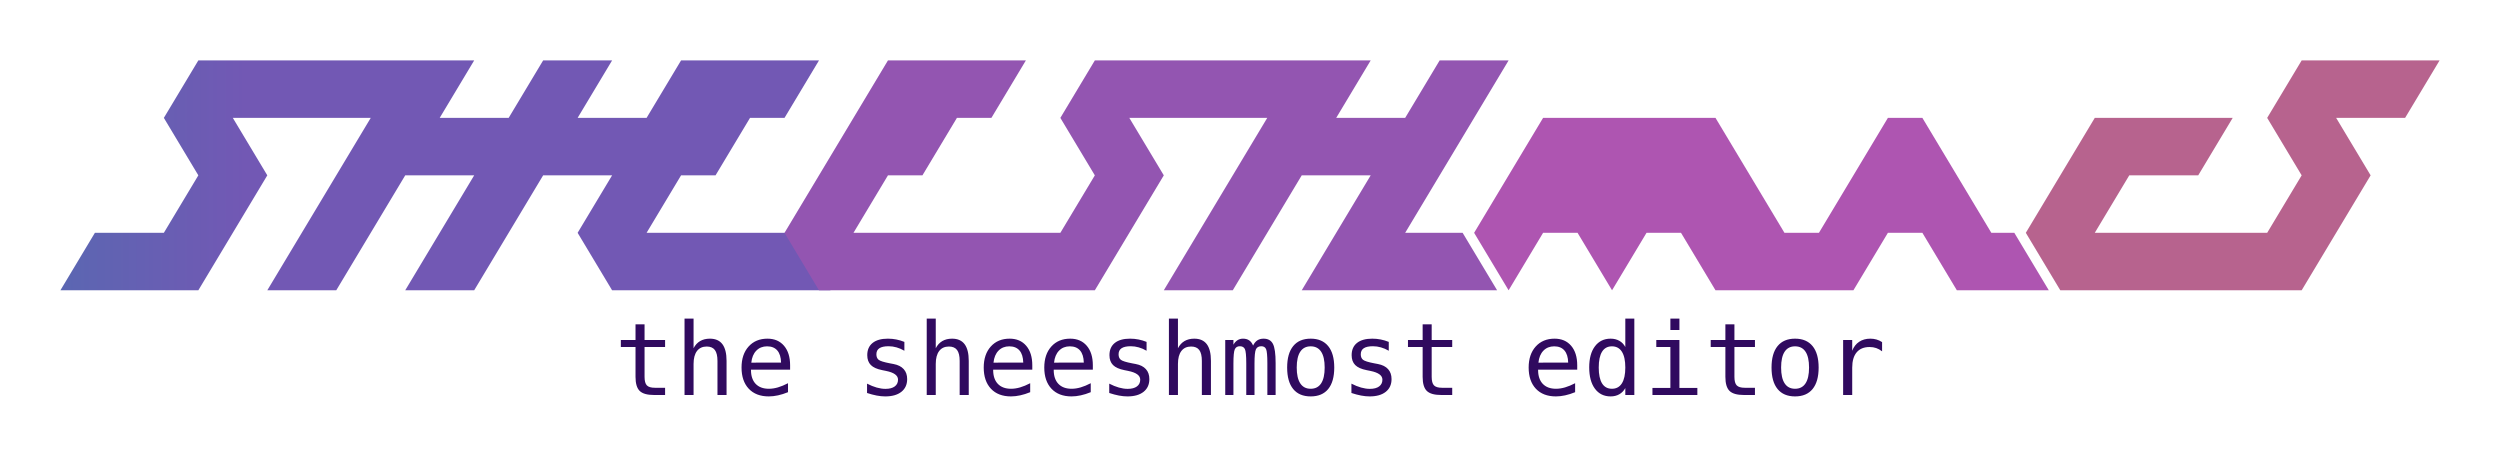
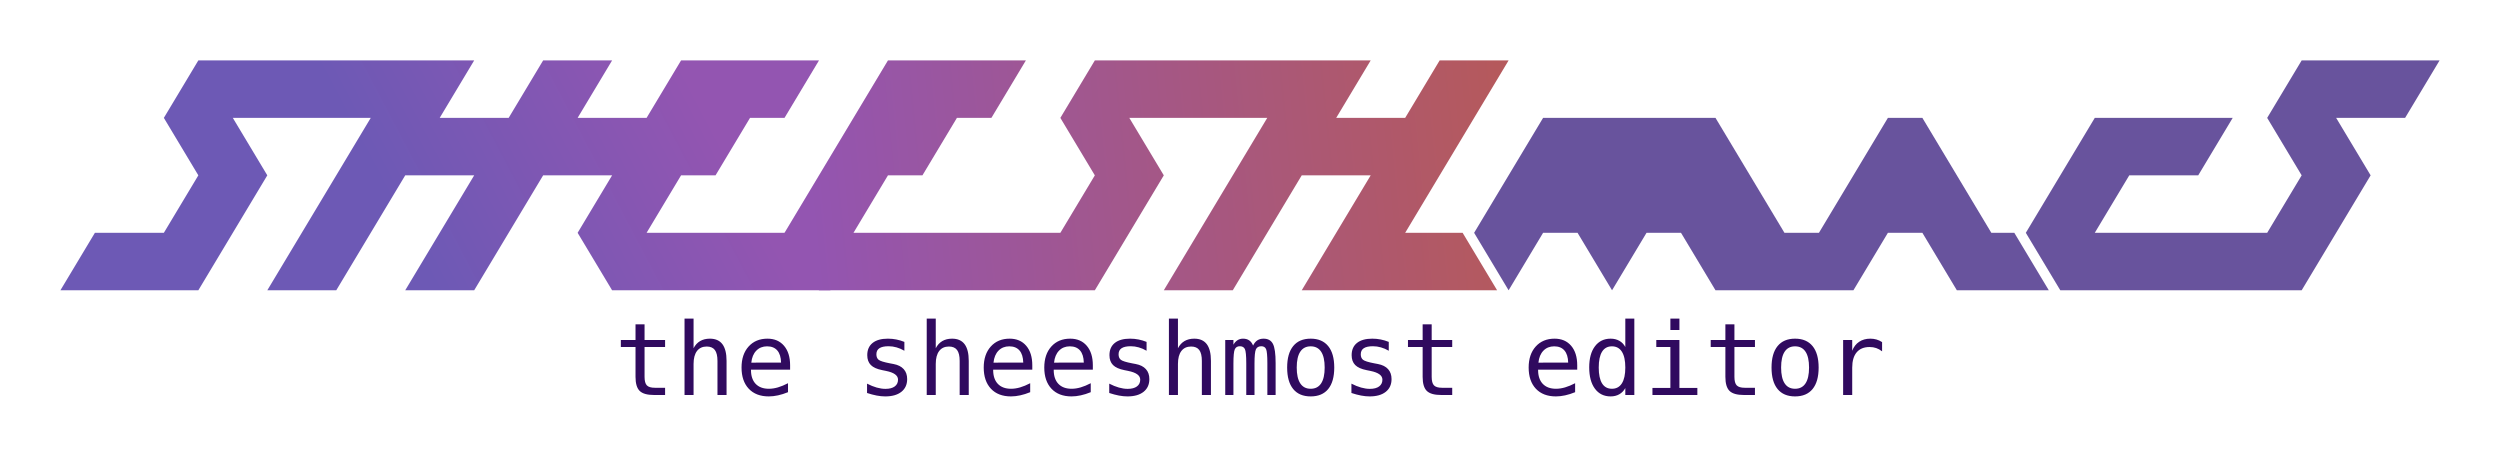
<svg xmlns="http://www.w3.org/2000/svg" xmlns:xlink="http://www.w3.org/1999/xlink" width="1655.256" height="302.599" id="svg4753" version="1.1">
  <defs id="defs5229">
+     <linearGradient id="linearGradient4383">
+       <stop style="stop-color:#9355b1;stop-opacity:1" offset="0" id="stop4387" />
+       <stop style="stop-color:#b5595c;stop-opacity:1" offset="1" id="stop4385" />
+     </linearGradient>
    <linearGradient id="linearGradient7894">
      <stop style="stop-color:#6d59b5;stop-opacity:1" offset="0" id="stop7896" />
      <stop style="stop-color:#9355b1;stop-opacity:1" offset="1" id="stop7898" />
    </linearGradient>
-     <linearGradient id="linearGradient7886">
-       <stop style="stop-color:#556ab1;stop-opacity:1" offset="0" id="stop7888" />
-       <stop style="stop-color:#7258b4;stop-opacity:1" offset="1" id="stop7890" />
-     </linearGradient>
-     <linearGradient xlink:href="#linearGradient7886" id="linearGradient7892" x1="24.048" y1="30" x2="178.048" y2="30" gradientUnits="userSpaceOnUse" gradientTransform="matrix(0.2628144,0,0,0.2628144,-14.58512,8.306296)" />
-     <linearGradient xlink:href="#linearGradient7894" id="linearGradient7900" x1="169.524" y1="30" x2="318.048" y2="30" gradientUnits="userSpaceOnUse" gradientTransform="matrix(0.2628144,0,0,0.2628144,-14.58512,8.306296)" />
+     <linearGradient xlink:href="#linearGradient7894" id="linearGradient7892" x1="345.008" y1="273.152" x2="533.098" y2="174.157" gradientUnits="userSpaceOnUse" gradientTransform="matrix(0.2628144,0,0,0.2628144,-14.58512,8.306296)" />
+     <linearGradient xlink:href="#linearGradient4383" id="linearGradient4381" x1="131.203" y1="52.265" x2="252" y2="40" gradientUnits="userSpaceOnUse" />
  </defs>
  <g id="layer3" style="display:inline" transform="translate(-3.478442,-29.42275)">
    <g id="g9725" transform="matrix(3.804967,0,0,3.804967,43.47844,-6.676585)">
      <path id="path5779" d="M 134,60 96,60 90,50 96,40 84,40 72,60 60,60 72,40 60,40 48,60 36,60 54,30 30,30 36,40 24,60 0,60 6,50 l 12,0 6,-10 -6,-10 6,-10 48,0 -6,10 12,0 6,-10 12,0 -6,10 12,0 6,-10 24,0 -6,10 -6,0 -6,10 -6,0 -6,10 26,0 z" style="color:#000000;clip-rule:nonzero;display:inline;overflow:visible;visibility:visible;opacity:1;isolation:auto;mix-blend-mode:normal;color-interpolation:sRGB;color-interpolation-filters:linearRGB;solid-color:#000000;solid-opacity:1;fill:url(#linearGradient7892);fill-opacity:1;fill-rule:evenodd;stroke:none;stroke-width:3.543;stroke-linecap:butt;stroke-linejoin:miter;stroke-miterlimit:4;stroke-dasharray:none;stroke-dashoffset:0;stroke-opacity:1;color-rendering:auto;image-rendering:auto;shape-rendering:auto;text-rendering:auto;enable-background:accumulate" />
-       <path id="path5777" d="m 132,60 48,0 12,-20 -6,-10 24,0 -18,30 12,0 12,-20 12,0 -12,20 34,0 -6,-10 -10,0 18,-30 -12,0 -6,10 -12,0 6,-10 -48,0 -6,10 6,10 -6,10 -36,0 6,-10 6,0 6,-10 6,0 6,-10 -24,0 -18,30 z" style="color:#000000;clip-rule:nonzero;display:inline;overflow:visible;visibility:visible;opacity:1;isolation:auto;mix-blend-mode:normal;color-interpolation:sRGB;color-interpolation-filters:linearRGB;solid-color:#000000;solid-opacity:1;fill:url(#linearGradient7900);fill-opacity:1;fill-rule:evenodd;stroke:none;stroke-width:3.543;stroke-linecap:butt;stroke-linejoin:miter;stroke-miterlimit:4;stroke-dasharray:none;stroke-dashoffset:0;stroke-opacity:1;color-rendering:auto;image-rendering:auto;shape-rendering:auto;text-rendering:auto;enable-background:accumulate" />
-       <path id="path5775" d="m 348,60 42,0 12,-20 -6,-10 12,0 6,-10 -24,0 -6,10 6,10 -6,10 -30,0 6,-10 12,0 6,-10 -24,0 -12,20 z" style="color:#000000;clip-rule:nonzero;display:inline;overflow:visible;visibility:visible;opacity:1;isolation:auto;mix-blend-mode:normal;color-interpolation:sRGB;color-interpolation-filters:linearRGB;solid-color:#000000;solid-opacity:1;fill:#b7638e;fill-opacity:1;fill-rule:evenodd;stroke:none;stroke-width:3.543;stroke-linecap:butt;stroke-linejoin:miter;stroke-miterlimit:4;stroke-dasharray:none;stroke-dashoffset:0;stroke-opacity:1;color-rendering:auto;image-rendering:auto;shape-rendering:auto;text-rendering:auto;enable-background:accumulate" />
-       <path id="path5773" d="m 346,60 -16,0 -6,-10 -6,0 -6,10 -24,0 -6,-10 -6,0 -6,10 -6,-10 -6,0 -6,10 -6,-10 12,-20 30,0 12,20 6,0 12,-20 6,0 12,20 4,0 z" style="color:#000000;clip-rule:nonzero;display:inline;overflow:visible;visibility:visible;opacity:1;isolation:auto;mix-blend-mode:normal;color-interpolation:sRGB;color-interpolation-filters:linearRGB;solid-color:#000000;solid-opacity:1;fill:#ae55b1;fill-opacity:1;fill-rule:evenodd;stroke:none;stroke-width:3.543;stroke-linecap:butt;stroke-linejoin:miter;stroke-miterlimit:4;stroke-dasharray:none;stroke-dashoffset:0;stroke-opacity:1;color-rendering:auto;image-rendering:auto;shape-rendering:auto;text-rendering:auto;enable-background:accumulate" />
+       <path id="path5777" d="m 132,60 48,0 12,-20 -6,-10 24,0 -18,30 12,0 12,-20 12,0 -12,20 34,0 -6,-10 -10,0 18,-30 -12,0 -6,10 -12,0 6,-10 -48,0 -6,10 6,10 -6,10 -36,0 6,-10 6,0 6,-10 6,0 6,-10 -24,0 -18,30 z" style="color:#000000;clip-rule:nonzero;display:inline;overflow:visible;visibility:visible;opacity:1;isolation:auto;mix-blend-mode:normal;color-interpolation:sRGB;color-interpolation-filters:linearRGB;solid-color:#000000;solid-opacity:1;fill:url(#linearGradient4381);fill-opacity:1;fill-rule:evenodd;stroke:none;stroke-width:3.543;stroke-linecap:butt;stroke-linejoin:miter;stroke-miterlimit:4;stroke-dasharray:none;stroke-dashoffset:0;stroke-opacity:1;color-rendering:auto;image-rendering:auto;shape-rendering:auto;text-rendering:auto;enable-background:accumulate" />
+       <path id="path5775" d="m 348,60 42,0 12,-20 -6,-10 12,0 6,-10 -24,0 -6,10 6,10 -6,10 -30,0 6,-10 12,0 6,-10 -24,0 -12,20 z" style="color:#000000;clip-rule:nonzero;display:inline;overflow:visible;visibility:visible;opacity:1;isolation:auto;mix-blend-mode:normal;color-interpolation:sRGB;color-interpolation-filters:linearRGB;solid-color:#000000;solid-opacity:1;fill:#68539d;fill-opacity:1;fill-rule:evenodd;stroke:none;stroke-width:3.543;stroke-linecap:butt;stroke-linejoin:miter;stroke-miterlimit:4;stroke-dasharray:none;stroke-dashoffset:0;stroke-opacity:1;color-rendering:auto;image-rendering:auto;shape-rendering:auto;text-rendering:auto;enable-background:accumulate" />
+       <path id="path5773" d="m 346,60 -16,0 -6,-10 -6,0 -6,10 -24,0 -6,-10 -6,0 -6,10 -6,-10 -6,0 -6,10 -6,-10 12,-20 30,0 12,20 6,0 12,-20 6,0 12,20 4,0 z" style="color:#000000;clip-rule:nonzero;display:inline;overflow:visible;visibility:visible;opacity:1;isolation:auto;mix-blend-mode:normal;color-interpolation:sRGB;color-interpolation-filters:linearRGB;solid-color:#000000;solid-opacity:1;fill:#68539d;fill-opacity:1;fill-rule:evenodd;stroke:none;stroke-width:3.543;stroke-linecap:butt;stroke-linejoin:miter;stroke-miterlimit:4;stroke-dasharray:none;stroke-dashoffset:0;stroke-opacity:1;color-rendering:auto;image-rendering:auto;shape-rendering:auto;text-rendering:auto;enable-background:accumulate" />
    </g>
    <text xml:space="preserve" style="font-style:normal;font-weight:normal;font-size:152.199px;line-height:125%;font-family:sans-serif;letter-spacing:0px;word-spacing:0px;fill:#300a5f;fill-opacity:1;stroke:none;stroke-width:1px;stroke-linecap:butt;stroke-linejoin:miter;stroke-opacity:1" x="410.275" y="290.948" id="text7902">
      <tspan id="tspan7904" x="410.275" y="290.948" style="font-style:normal;font-variant:normal;font-weight:normal;font-stretch:normal;font-size:66.587px;font-family:monospace;-inkscape-font-specification:monospace;fill:#300a5f;fill-opacity:1">the sheeshmost editor</tspan>
    </text>
  </g>
  <g id="layer4" style="display:none" transform="translate(-3.478442,-29.42275)">
    <line x1="30" y1="20" x2="24" y2="20" id="line7933" style="stroke:#000000;stroke-linecap:round" />
    <line x1="36" y1="20" x2="30" y2="20" id="line7935" style="stroke:#000000;stroke-linecap:round" />
    <line x1="42" y1="20" x2="36" y2="20" id="line7937" style="stroke:#000000;stroke-linecap:round" />
    <line x1="48" y1="20" x2="42" y2="20" id="line7939" style="stroke:#000000;stroke-linecap:round" />
    <line x1="54" y1="20" x2="48" y2="20" id="line7941" style="stroke:#000000;stroke-linecap:round" />
    <line x1="60" y1="20" x2="54" y2="20" id="line7943" style="stroke:#000000;stroke-linecap:round" />
    <line x1="66" y1="20" x2="60" y2="20" id="line7945" style="stroke:#000000;stroke-linecap:round" />
    <line x1="72" y1="20" x2="66" y2="20" id="line7947" style="stroke:#000000;stroke-linecap:round" />
    <line x1="90" y1="20" x2="84" y2="20" id="line7949" style="stroke:#000000;stroke-linecap:round" />
    <line x1="96" y1="20" x2="90" y2="20" id="line7951" style="stroke:#000000;stroke-linecap:round" />
    <line x1="114" y1="20" x2="108" y2="20" id="line7953" style="stroke:#000000;stroke-linecap:round" />
    <line x1="120" y1="20" x2="114" y2="20" id="line7955" style="stroke:#000000;stroke-linecap:round" />
    <line x1="126" y1="20" x2="120" y2="20" id="line7957" style="stroke:#000000;stroke-linecap:round" />
    <line x1="132" y1="20" x2="126" y2="20" id="line7959" style="stroke:#000000;stroke-linecap:round" />
    <line x1="150" y1="20" x2="144" y2="20" id="line7961" style="stroke:#000000;stroke-linecap:round" />
    <line x1="156" y1="20" x2="150" y2="20" id="line7963" style="stroke:#000000;stroke-linecap:round" />
    <line x1="162" y1="20" x2="156" y2="20" id="line7965" style="stroke:#000000;stroke-linecap:round" />
    <line x1="168" y1="20" x2="162" y2="20" id="line7967" style="stroke:#000000;stroke-linecap:round" />
    <line x1="186" y1="20" x2="180" y2="20" id="line7969" style="stroke:#000000;stroke-linecap:round" />
    <line x1="192" y1="20" x2="186" y2="20" id="line7971" style="stroke:#000000;stroke-linecap:round" />
    <line x1="198" y1="20" x2="192" y2="20" id="line7973" style="stroke:#000000;stroke-linecap:round" />
    <line x1="204" y1="20" x2="198" y2="20" id="line7975" style="stroke:#000000;stroke-linecap:round" />
    <line x1="210" y1="20" x2="204" y2="20" id="line7977" style="stroke:#000000;stroke-linecap:round" />
    <line x1="216" y1="20" x2="210" y2="20" id="line7979" style="stroke:#000000;stroke-linecap:round" />
    <line x1="222" y1="20" x2="216" y2="20" id="line7981" style="stroke:#000000;stroke-linecap:round" />
    <line x1="228" y1="20" x2="222" y2="20" id="line7983" style="stroke:#000000;stroke-linecap:round" />
    <line x1="246" y1="20" x2="240" y2="20" id="line7985" style="stroke:#000000;stroke-linecap:round" />
    <line x1="252" y1="20" x2="246" y2="20" id="line7987" style="stroke:#000000;stroke-linecap:round" />
    <line x1="258" y1="20" x2="252" y2="20" id="line7989" style="stroke:#000000;stroke-linecap:round" />
    <line x1="264" y1="20" x2="258" y2="20" id="line7991" style="stroke:#000000;stroke-linecap:round" />
    <line x1="270" y1="20" x2="264" y2="20" id="line7993" style="stroke:#000000;stroke-linecap:round" />
    <line x1="276" y1="20" x2="270" y2="20" id="line7995" style="stroke:#000000;stroke-linecap:round" />
    <line x1="282" y1="20" x2="276" y2="20" id="line7997" style="stroke:#000000;stroke-linecap:round" />
    <line x1="288" y1="20" x2="282" y2="20" id="line7999" style="stroke:#000000;stroke-linecap:round" />
    <line x1="294" y1="20" x2="288" y2="20" id="line8001" style="stroke:#000000;stroke-linecap:round" />
    <line x1="300" y1="20" x2="294" y2="20" id="line8003" style="stroke:#000000;stroke-linecap:round" />
    <line x1="306" y1="20" x2="300" y2="20" id="line8005" style="stroke:#000000;stroke-linecap:round" />
    <line x1="312" y1="20" x2="306" y2="20" id="line8007" style="stroke:#000000;stroke-linecap:round" />
    <line x1="318" y1="20" x2="312" y2="20" id="line8009" style="stroke:#000000;stroke-linecap:round" />
    <line x1="324" y1="20" x2="318" y2="20" id="line8011" style="stroke:#000000;stroke-linecap:round" />
    <line x1="330" y1="20" x2="324" y2="20" id="line8013" style="stroke:#000000;stroke-linecap:round" />
    <line x1="336" y1="20" x2="330" y2="20" id="line8015" style="stroke:#000000;stroke-linecap:round" />
    <line x1="342" y1="20" x2="336" y2="20" id="line8017" style="stroke:#000000;stroke-linecap:round" />
    <line x1="348" y1="20" x2="342" y2="20" id="line8019" style="stroke:#000000;stroke-linecap:round" />
    <line x1="354" y1="20" x2="348" y2="20" id="line8021" style="stroke:#000000;stroke-linecap:round" />
    <line x1="360" y1="20" x2="354" y2="20" id="line8023" style="stroke:#000000;stroke-linecap:round" />
    <line x1="366" y1="20" x2="360" y2="20" id="line8025" style="stroke:#000000;stroke-linecap:round" />
    <line x1="372" y1="20" x2="366" y2="20" id="line8027" style="stroke:#000000;stroke-linecap:round" />
    <line x1="378" y1="20" x2="372" y2="20" id="line8029" style="stroke:#000000;stroke-linecap:round" />
    <line x1="384" y1="20" x2="378" y2="20" id="line8031" style="stroke:#000000;stroke-linecap:round" />
    <line x1="390" y1="20" x2="384" y2="20" id="line8033" style="stroke:#000000;stroke-linecap:round" />
    <line x1="396" y1="20" x2="390" y2="20" id="line8035" style="stroke:#000000;stroke-linecap:round" />
    <line x1="402" y1="20" x2="396" y2="20" id="line8037" style="stroke:#000000;stroke-linecap:round" />
    <line x1="408" y1="20" x2="402" y2="20" id="line8039" style="stroke:#000000;stroke-linecap:round" />
    <line x1="414" y1="20" x2="408" y2="20" id="line8041" style="stroke:#000000;stroke-linecap:round" />
    <line x1="18" y1="30" x2="24" y2="20" id="line8043" style="stroke:#000000;stroke-linecap:round" />
    <line x1="36" y1="30" x2="30" y2="30" id="line8045" style="stroke:#000000;stroke-linecap:round" />
    <line x1="42" y1="30" x2="36" y2="30" id="line8047" style="stroke:#000000;stroke-linecap:round" />
    <line x1="48" y1="30" x2="42" y2="30" id="line8049" style="stroke:#000000;stroke-linecap:round" />
    <line x1="54" y1="30" x2="48" y2="30" id="line8051" style="stroke:#000000;stroke-linecap:round" />
    <line x1="66" y1="30" x2="72" y2="20" id="line8053" style="stroke:#000000;stroke-linecap:round" />
    <line x1="78" y1="30" x2="72" y2="30" id="line8055" style="stroke:#000000;stroke-linecap:round" />
    <line x1="78" y1="30" x2="84" y2="20" id="line8057" style="stroke:#000000;stroke-linecap:round" />
    <line x1="90" y1="30" x2="96" y2="20" id="line8059" style="stroke:#000000;stroke-linecap:round" />
    <line x1="102" y1="30" x2="96" y2="30" id="line8061" style="stroke:#000000;stroke-linecap:round" />
    <line x1="102" y1="30" x2="108" y2="20" id="line8063" style="stroke:#000000;stroke-linecap:round" />
    <line x1="120" y1="30" x2="114" y2="30" id="line8065" style="stroke:#000000;stroke-linecap:round" />
    <line x1="126" y1="30" x2="120" y2="30" id="line8067" style="stroke:#000000;stroke-linecap:round" />
    <line x1="126" y1="30" x2="132" y2="20" id="line8069" style="stroke:#000000;stroke-linecap:round" />
    <line x1="138" y1="30" x2="144" y2="20" id="line8071" style="stroke:#000000;stroke-linecap:round" />
    <line x1="156" y1="30" x2="150" y2="30" id="line8073" style="stroke:#000000;stroke-linecap:round" />
    <line x1="162" y1="30" x2="156" y2="30" id="line8075" style="stroke:#000000;stroke-linecap:round" />
    <line x1="162" y1="30" x2="168" y2="20" id="line8077" style="stroke:#000000;stroke-linecap:round" />
    <line x1="174" y1="30" x2="180" y2="20" id="line8079" style="stroke:#000000;stroke-linecap:round" />
    <line x1="192" y1="30" x2="186" y2="30" id="line8081" style="stroke:#000000;stroke-linecap:round" />
    <line x1="198" y1="30" x2="192" y2="30" id="line8083" style="stroke:#000000;stroke-linecap:round" />
    <line x1="204" y1="30" x2="198" y2="30" id="line8085" style="stroke:#000000;stroke-linecap:round" />
    <line x1="210" y1="30" x2="204" y2="30" id="line8087" style="stroke:#000000;stroke-linecap:round" />
    <line x1="222" y1="30" x2="228" y2="20" id="line8089" style="stroke:#000000;stroke-linecap:round" />
    <line x1="234" y1="30" x2="228" y2="30" id="line8091" style="stroke:#000000;stroke-linecap:round" />
    <line x1="234" y1="30" x2="240" y2="20" id="line8093" style="stroke:#000000;stroke-linecap:round" />
    <line x1="246" y1="30" x2="252" y2="20" id="line8095" style="stroke:#000000;stroke-linecap:round" />
    <line x1="264" y1="30" x2="258" y2="30" id="line8097" style="stroke:#000000;stroke-linecap:round" />
    <line x1="270" y1="30" x2="264" y2="30" id="line8099" style="stroke:#000000;stroke-linecap:round" />
    <line x1="276" y1="30" x2="270" y2="30" id="line8101" style="stroke:#000000;stroke-linecap:round" />
    <line x1="282" y1="30" x2="276" y2="30" id="line8103" style="stroke:#000000;stroke-linecap:round" />
    <line x1="288" y1="30" x2="282" y2="30" id="line8105" style="stroke:#000000;stroke-linecap:round" />
    <line x1="324" y1="30" x2="318" y2="30" id="line8107" style="stroke:#000000;stroke-linecap:round" />
    <line x1="360" y1="30" x2="354" y2="30" id="line8109" style="stroke:#000000;stroke-linecap:round" />
    <line x1="366" y1="30" x2="360" y2="30" id="line8111" style="stroke:#000000;stroke-linecap:round" />
    <line x1="372" y1="30" x2="366" y2="30" id="line8113" style="stroke:#000000;stroke-linecap:round" />
    <line x1="378" y1="30" x2="372" y2="30" id="line8115" style="stroke:#000000;stroke-linecap:round" />
    <line x1="384" y1="30" x2="390" y2="20" id="line8117" style="stroke:#000000;stroke-linecap:round" />
    <line x1="402" y1="30" x2="396" y2="30" id="line8119" style="stroke:#000000;stroke-linecap:round" />
    <line x1="408" y1="30" x2="402" y2="30" id="line8121" style="stroke:#000000;stroke-linecap:round" />
    <line x1="408" y1="30" x2="414" y2="20" id="line8123" style="stroke:#000000;stroke-linecap:round" />
    <line x1="24" y1="40" x2="18" y2="30" id="line8125" style="stroke:#000000;stroke-linecap:round" />
    <line x1="36" y1="40" x2="30" y2="30" id="line8127" style="stroke:#000000;stroke-linecap:round" />
    <line x1="48" y1="40" x2="54" y2="30" id="line8129" style="stroke:#000000;stroke-linecap:round" />
    <line x1="66" y1="40" x2="60" y2="40" id="line8131" style="stroke:#000000;stroke-linecap:round" />
    <line x1="72" y1="40" x2="66" y2="40" id="line8133" style="stroke:#000000;stroke-linecap:round" />
    <line x1="90" y1="40" x2="84" y2="40" id="line8135" style="stroke:#000000;stroke-linecap:round" />
    <line x1="96" y1="40" x2="90" y2="40" id="line8137" style="stroke:#000000;stroke-linecap:round" />
    <line x1="114" y1="40" x2="108" y2="40" id="line8139" style="stroke:#000000;stroke-linecap:round" />
    <line x1="114" y1="40" x2="120" y2="30" id="line8141" style="stroke:#000000;stroke-linecap:round" />
    <line x1="132" y1="40" x2="138" y2="30" id="line8143" style="stroke:#000000;stroke-linecap:round" />
    <line x1="150" y1="40" x2="144" y2="40" id="line8145" style="stroke:#000000;stroke-linecap:round" />
    <line x1="150" y1="40" x2="156" y2="30" id="line8147" style="stroke:#000000;stroke-linecap:round" />
    <line x1="180" y1="40" x2="174" y2="30" id="line8149" style="stroke:#000000;stroke-linecap:round" />
    <line x1="192" y1="40" x2="186" y2="30" id="line8151" style="stroke:#000000;stroke-linecap:round" />
    <line x1="204" y1="40" x2="210" y2="30" id="line8153" style="stroke:#000000;stroke-linecap:round" />
    <line x1="222" y1="40" x2="216" y2="40" id="line8155" style="stroke:#000000;stroke-linecap:round" />
    <line x1="228" y1="40" x2="222" y2="40" id="line8157" style="stroke:#000000;stroke-linecap:round" />
    <line x1="240" y1="40" x2="246" y2="30" id="line8159" style="stroke:#000000;stroke-linecap:round" />
    <line x1="252" y1="40" x2="258" y2="30" id="line8161" style="stroke:#000000;stroke-linecap:round" />
    <line x1="294" y1="40" x2="288" y2="30" id="line8163" style="stroke:#000000;stroke-linecap:round" />
    <line x1="312" y1="40" x2="318" y2="30" id="line8165" style="stroke:#000000;stroke-linecap:round" />
    <line x1="330" y1="40" x2="324" y2="30" id="line8167" style="stroke:#000000;stroke-linecap:round" />
    <line x1="348" y1="40" x2="354" y2="30" id="line8169" style="stroke:#000000;stroke-linecap:round" />
    <line x1="366" y1="40" x2="360" y2="40" id="line8171" style="stroke:#000000;stroke-linecap:round" />
    <line x1="372" y1="40" x2="366" y2="40" id="line8173" style="stroke:#000000;stroke-linecap:round" />
    <line x1="372" y1="40" x2="378" y2="30" id="line8175" style="stroke:#000000;stroke-linecap:round" />
    <line x1="390" y1="40" x2="384" y2="30" id="line8177" style="stroke:#000000;stroke-linecap:round" />
    <line x1="402" y1="40" x2="396" y2="30" id="line8179" style="stroke:#000000;stroke-linecap:round" />
    <line x1="12" y1="50" x2="6" y2="50" id="line8181" style="stroke:#000000;stroke-linecap:round" />
    <line x1="18" y1="50" x2="12" y2="50" id="line8183" style="stroke:#000000;stroke-linecap:round" />
    <line x1="18" y1="50" x2="24" y2="40" id="line8185" style="stroke:#000000;stroke-linecap:round" />
    <line x1="30" y1="50" x2="36" y2="40" id="line8187" style="stroke:#000000;stroke-linecap:round" />
    <line x1="42" y1="50" x2="48" y2="40" id="line8189" style="stroke:#000000;stroke-linecap:round" />
    <line x1="54" y1="50" x2="60" y2="40" id="line8191" style="stroke:#000000;stroke-linecap:round" />
    <line x1="66" y1="50" x2="72" y2="40" id="line8193" style="stroke:#000000;stroke-linecap:round" />
    <line x1="78" y1="50" x2="84" y2="40" id="line8195" style="stroke:#000000;stroke-linecap:round" />
    <line x1="90" y1="50" x2="96" y2="40" id="line8197" style="stroke:#000000;stroke-linecap:round" />
    <line x1="102" y1="50" x2="108" y2="40" id="line8199" style="stroke:#000000;stroke-linecap:round" />
    <line x1="114" y1="50" x2="108" y2="50" id="line8201" style="stroke:#000000;stroke-linecap:round" />
    <line x1="120" y1="50" x2="114" y2="50" id="line8203" style="stroke:#000000;stroke-linecap:round" />
    <line x1="126" y1="50" x2="120" y2="50" id="line8205" style="stroke:#000000;stroke-linecap:round" />
    <line x1="126" y1="50" x2="132" y2="40" id="line8207" style="stroke:#000000;stroke-linecap:round" />
    <line x1="138" y1="50" x2="144" y2="40" id="line8209" style="stroke:#000000;stroke-linecap:round" />
    <line x1="150" y1="50" x2="144" y2="50" id="line8211" style="stroke:#000000;stroke-linecap:round" />
    <line x1="156" y1="50" x2="150" y2="50" id="line8213" style="stroke:#000000;stroke-linecap:round" />
    <line x1="162" y1="50" x2="156" y2="50" id="line8215" style="stroke:#000000;stroke-linecap:round" />
    <line x1="168" y1="50" x2="162" y2="50" id="line8217" style="stroke:#000000;stroke-linecap:round" />
    <line x1="174" y1="50" x2="168" y2="50" id="line8219" style="stroke:#000000;stroke-linecap:round" />
    <line x1="174" y1="50" x2="180" y2="40" id="line8221" style="stroke:#000000;stroke-linecap:round" />
    <line x1="186" y1="50" x2="192" y2="40" id="line8223" style="stroke:#000000;stroke-linecap:round" />
    <line x1="198" y1="50" x2="204" y2="40" id="line8225" style="stroke:#000000;stroke-linecap:round" />
    <line x1="210" y1="50" x2="216" y2="40" id="line8227" style="stroke:#000000;stroke-linecap:round" />
    <line x1="222" y1="50" x2="228" y2="40" id="line8229" style="stroke:#000000;stroke-linecap:round" />
    <line x1="234" y1="50" x2="240" y2="40" id="line8231" style="stroke:#000000;stroke-linecap:round" />
    <line x1="246" y1="50" x2="240" y2="50" id="line8233" style="stroke:#000000;stroke-linecap:round" />
    <line x1="246" y1="50" x2="252" y2="40" id="line8235" style="stroke:#000000;stroke-linecap:round" />
    <line x1="264" y1="50" x2="258" y2="50" id="line8237" style="stroke:#000000;stroke-linecap:round" />
    <line x1="282" y1="50" x2="276" y2="50" id="line8239" style="stroke:#000000;stroke-linecap:round" />
    <line x1="300" y1="50" x2="294" y2="40" id="line8241" style="stroke:#000000;stroke-linecap:round" />
    <line x1="306" y1="50" x2="300" y2="50" id="line8243" style="stroke:#000000;stroke-linecap:round" />
    <line x1="306" y1="50" x2="312" y2="40" id="line8245" style="stroke:#000000;stroke-linecap:round" />
    <line x1="324" y1="50" x2="318" y2="50" id="line8247" style="stroke:#000000;stroke-linecap:round" />
    <line x1="336" y1="50" x2="330" y2="40" id="line8249" style="stroke:#000000;stroke-linecap:round" />
    <line x1="342" y1="50" x2="336" y2="50" id="line8251" style="stroke:#000000;stroke-linecap:round" />
    <line x1="342" y1="50" x2="348" y2="40" id="line8253" style="stroke:#000000;stroke-linecap:round" />
    <line x1="354" y1="50" x2="360" y2="40" id="line8255" style="stroke:#000000;stroke-linecap:round" />
    <line x1="366" y1="50" x2="360" y2="50" id="line8257" style="stroke:#000000;stroke-linecap:round" />
    <line x1="372" y1="50" x2="366" y2="50" id="line8259" style="stroke:#000000;stroke-linecap:round" />
    <line x1="378" y1="50" x2="372" y2="50" id="line8261" style="stroke:#000000;stroke-linecap:round" />
    <line x1="384" y1="50" x2="378" y2="50" id="line8263" style="stroke:#000000;stroke-linecap:round" />
    <line x1="384" y1="50" x2="390" y2="40" id="line8265" style="stroke:#000000;stroke-linecap:round" />
    <line x1="396" y1="50" x2="402" y2="40" id="line8267" style="stroke:#000000;stroke-linecap:round" />
    <line x1="0" y1="60" x2="6" y2="50" id="line8269" style="stroke:#000000;stroke-linecap:round" />
    <line x1="12" y1="60" x2="6" y2="60" id="line8271" style="stroke:#000000;stroke-linecap:round" />
    <line x1="18" y1="60" x2="12" y2="60" id="line8273" style="stroke:#000000;stroke-linecap:round" />
    <line x1="24" y1="60" x2="18" y2="60" id="line8275" style="stroke:#000000;stroke-linecap:round" />
    <line x1="24" y1="60" x2="30" y2="50" id="line8277" style="stroke:#000000;stroke-linecap:round" />
    <line x1="36" y1="60" x2="42" y2="50" id="line8279" style="stroke:#000000;stroke-linecap:round" />
    <line x1="48" y1="60" x2="42" y2="60" id="line8281" style="stroke:#000000;stroke-linecap:round" />
    <line x1="48" y1="60" x2="54" y2="50" id="line8283" style="stroke:#000000;stroke-linecap:round" />
    <line x1="60" y1="60" x2="66" y2="50" id="line8285" style="stroke:#000000;stroke-linecap:round" />
    <line x1="72" y1="60" x2="66" y2="60" id="line8287" style="stroke:#000000;stroke-linecap:round" />
    <line x1="72" y1="60" x2="78" y2="50" id="line8289" style="stroke:#000000;stroke-linecap:round" />
    <line x1="96" y1="60" x2="90" y2="50" id="line8291" style="stroke:#000000;stroke-linecap:round" />
    <line x1="102" y1="60" x2="96" y2="60" id="line8293" style="stroke:#000000;stroke-linecap:round" />
    <line x1="108" y1="60" x2="102" y2="60" id="line8295" style="stroke:#000000;stroke-linecap:round" />
    <line x1="114" y1="60" x2="108" y2="60" id="line8297" style="stroke:#000000;stroke-linecap:round" />
    <line x1="120" y1="60" x2="114" y2="60" id="line8299" style="stroke:#000000;stroke-linecap:round" />
    <line x1="126" y1="60" x2="120" y2="60" id="line8301" style="stroke:#000000;stroke-linecap:round" />
    <line x1="132" y1="60" x2="126" y2="50" id="line8303" style="stroke:#000000;stroke-linecap:round" />
    <line x1="138" y1="60" x2="132" y2="60" id="line8305" style="stroke:#000000;stroke-linecap:round" />
    <line x1="144" y1="60" x2="138" y2="60" id="line8307" style="stroke:#000000;stroke-linecap:round" />
    <line x1="150" y1="60" x2="144" y2="60" id="line8309" style="stroke:#000000;stroke-linecap:round" />
    <line x1="156" y1="60" x2="150" y2="60" id="line8311" style="stroke:#000000;stroke-linecap:round" />
    <line x1="162" y1="60" x2="156" y2="60" id="line8313" style="stroke:#000000;stroke-linecap:round" />
    <line x1="168" y1="60" x2="162" y2="60" id="line8315" style="stroke:#000000;stroke-linecap:round" />
    <line x1="174" y1="60" x2="168" y2="60" id="line8317" style="stroke:#000000;stroke-linecap:round" />
    <line x1="180" y1="60" x2="174" y2="60" id="line8319" style="stroke:#000000;stroke-linecap:round" />
    <line x1="180" y1="60" x2="186" y2="50" id="line8321" style="stroke:#000000;stroke-linecap:round" />
    <line x1="192" y1="60" x2="198" y2="50" id="line8323" style="stroke:#000000;stroke-linecap:round" />
    <line x1="204" y1="60" x2="198" y2="60" id="line8325" style="stroke:#000000;stroke-linecap:round" />
    <line x1="204" y1="60" x2="210" y2="50" id="line8327" style="stroke:#000000;stroke-linecap:round" />
    <line x1="216" y1="60" x2="222" y2="50" id="line8329" style="stroke:#000000;stroke-linecap:round" />
    <line x1="228" y1="60" x2="222" y2="60" id="line8331" style="stroke:#000000;stroke-linecap:round" />
    <line x1="234" y1="60" x2="228" y2="60" id="line8333" style="stroke:#000000;stroke-linecap:round" />
    <line x1="240" y1="60" x2="234" y2="60" id="line8335" style="stroke:#000000;stroke-linecap:round" />
    <line x1="246" y1="60" x2="240" y2="60" id="line8337" style="stroke:#000000;stroke-linecap:round" />
    <line x1="252" y1="60" x2="246" y2="50" id="line8339" style="stroke:#000000;stroke-linecap:round" />
    <line x1="252" y1="60" x2="258" y2="50" id="line8341" style="stroke:#000000;stroke-linecap:round" />
    <line x1="270" y1="60" x2="264" y2="50" id="line8343" style="stroke:#000000;stroke-linecap:round" />
    <line x1="270" y1="60" x2="276" y2="50" id="line8345" style="stroke:#000000;stroke-linecap:round" />
    <line x1="288" y1="60" x2="282" y2="50" id="line8347" style="stroke:#000000;stroke-linecap:round" />
    <line x1="294" y1="60" x2="288" y2="60" id="line8349" style="stroke:#000000;stroke-linecap:round" />
    <line x1="300" y1="60" x2="294" y2="60" id="line8351" style="stroke:#000000;stroke-linecap:round" />
    <line x1="306" y1="60" x2="300" y2="60" id="line8353" style="stroke:#000000;stroke-linecap:round" />
    <line x1="312" y1="60" x2="306" y2="60" id="line8355" style="stroke:#000000;stroke-linecap:round" />
    <line x1="312" y1="60" x2="318" y2="50" id="line8357" style="stroke:#000000;stroke-linecap:round" />
    <line x1="330" y1="60" x2="324" y2="50" id="line8359" style="stroke:#000000;stroke-linecap:round" />
    <line x1="336" y1="60" x2="330" y2="60" id="line8361" style="stroke:#000000;stroke-linecap:round" />
    <line x1="342" y1="60" x2="336" y2="60" id="line8363" style="stroke:#000000;stroke-linecap:round" />
    <line x1="348" y1="60" x2="342" y2="50" id="line8365" style="stroke:#000000;stroke-linecap:round" />
    <line x1="354" y1="60" x2="348" y2="60" id="line8367" style="stroke:#000000;stroke-linecap:round" />
    <line x1="360" y1="60" x2="354" y2="60" id="line8369" style="stroke:#000000;stroke-linecap:round" />
    <line x1="366" y1="60" x2="360" y2="60" id="line8371" style="stroke:#000000;stroke-linecap:round" />
    <line x1="372" y1="60" x2="366" y2="60" id="line8373" style="stroke:#000000;stroke-linecap:round" />
    <line x1="378" y1="60" x2="372" y2="60" id="line8375" style="stroke:#000000;stroke-linecap:round" />
    <line x1="384" y1="60" x2="378" y2="60" id="line8377" style="stroke:#000000;stroke-linecap:round" />
    <line x1="390" y1="60" x2="384" y2="60" id="line8379" style="stroke:#000000;stroke-linecap:round" />
    <line x1="390" y1="60" x2="396" y2="50" id="line8381" style="stroke:#000000;stroke-linecap:round" />
  </g>
</svg>
